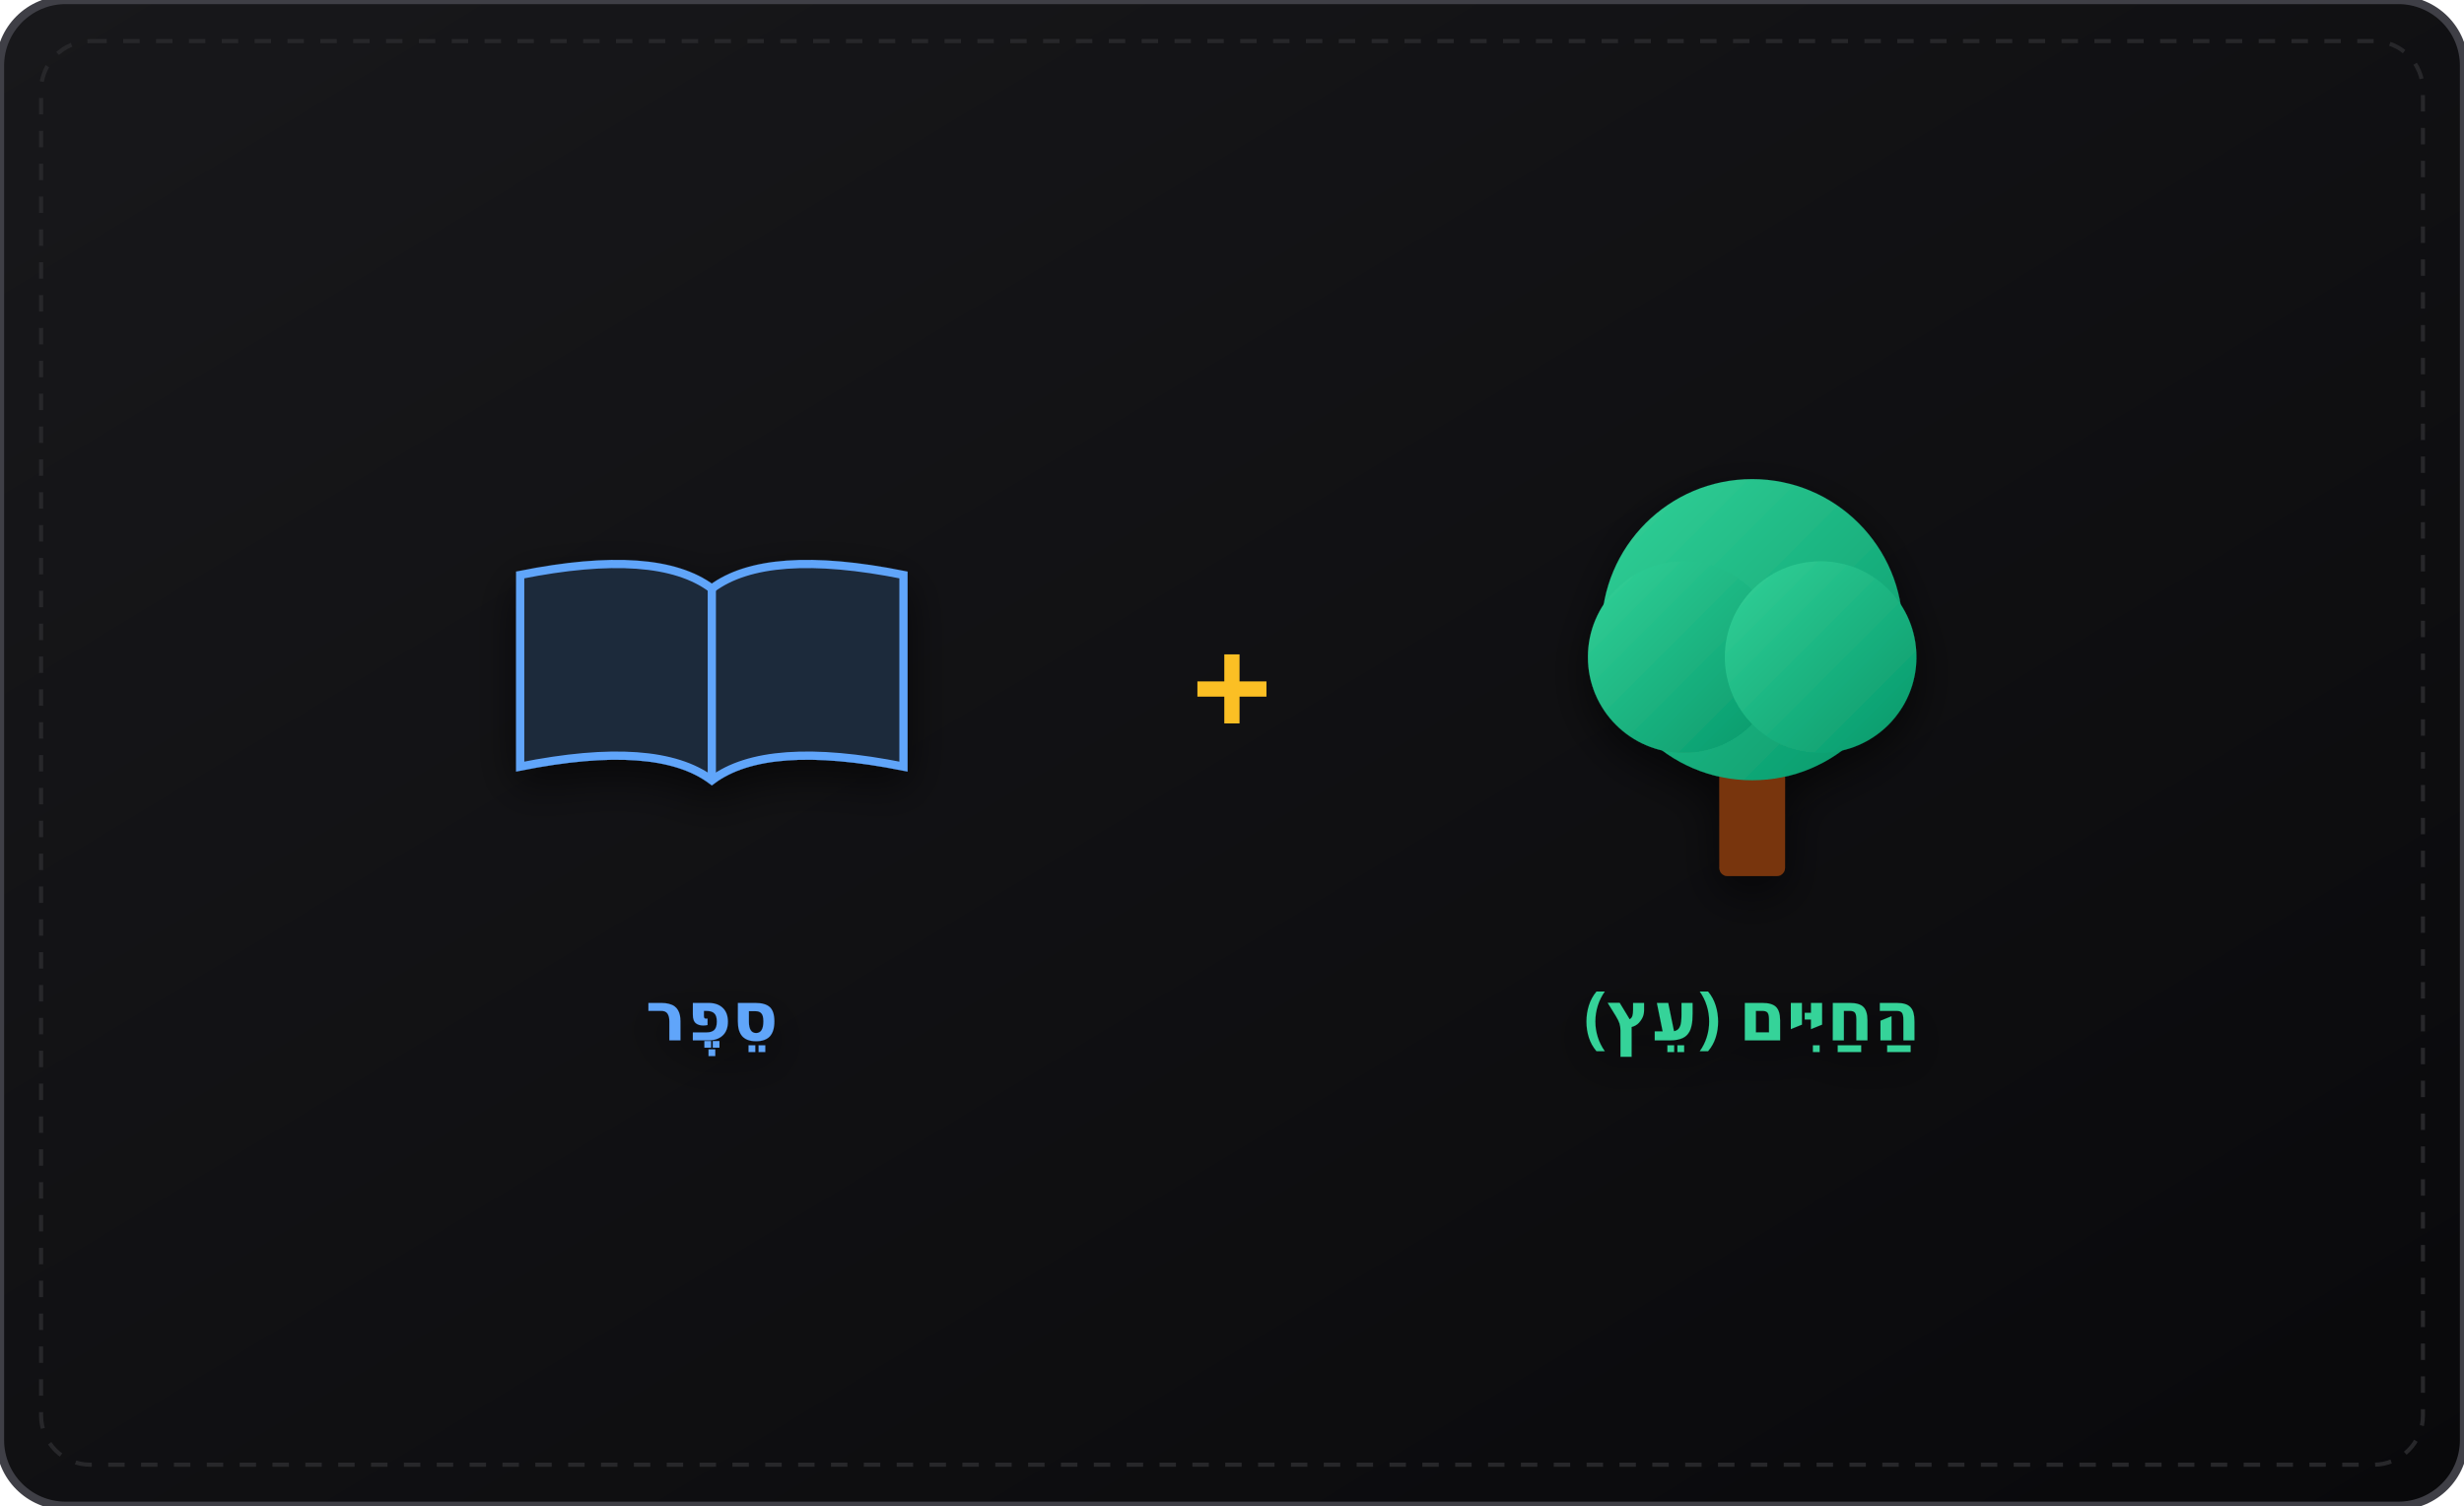
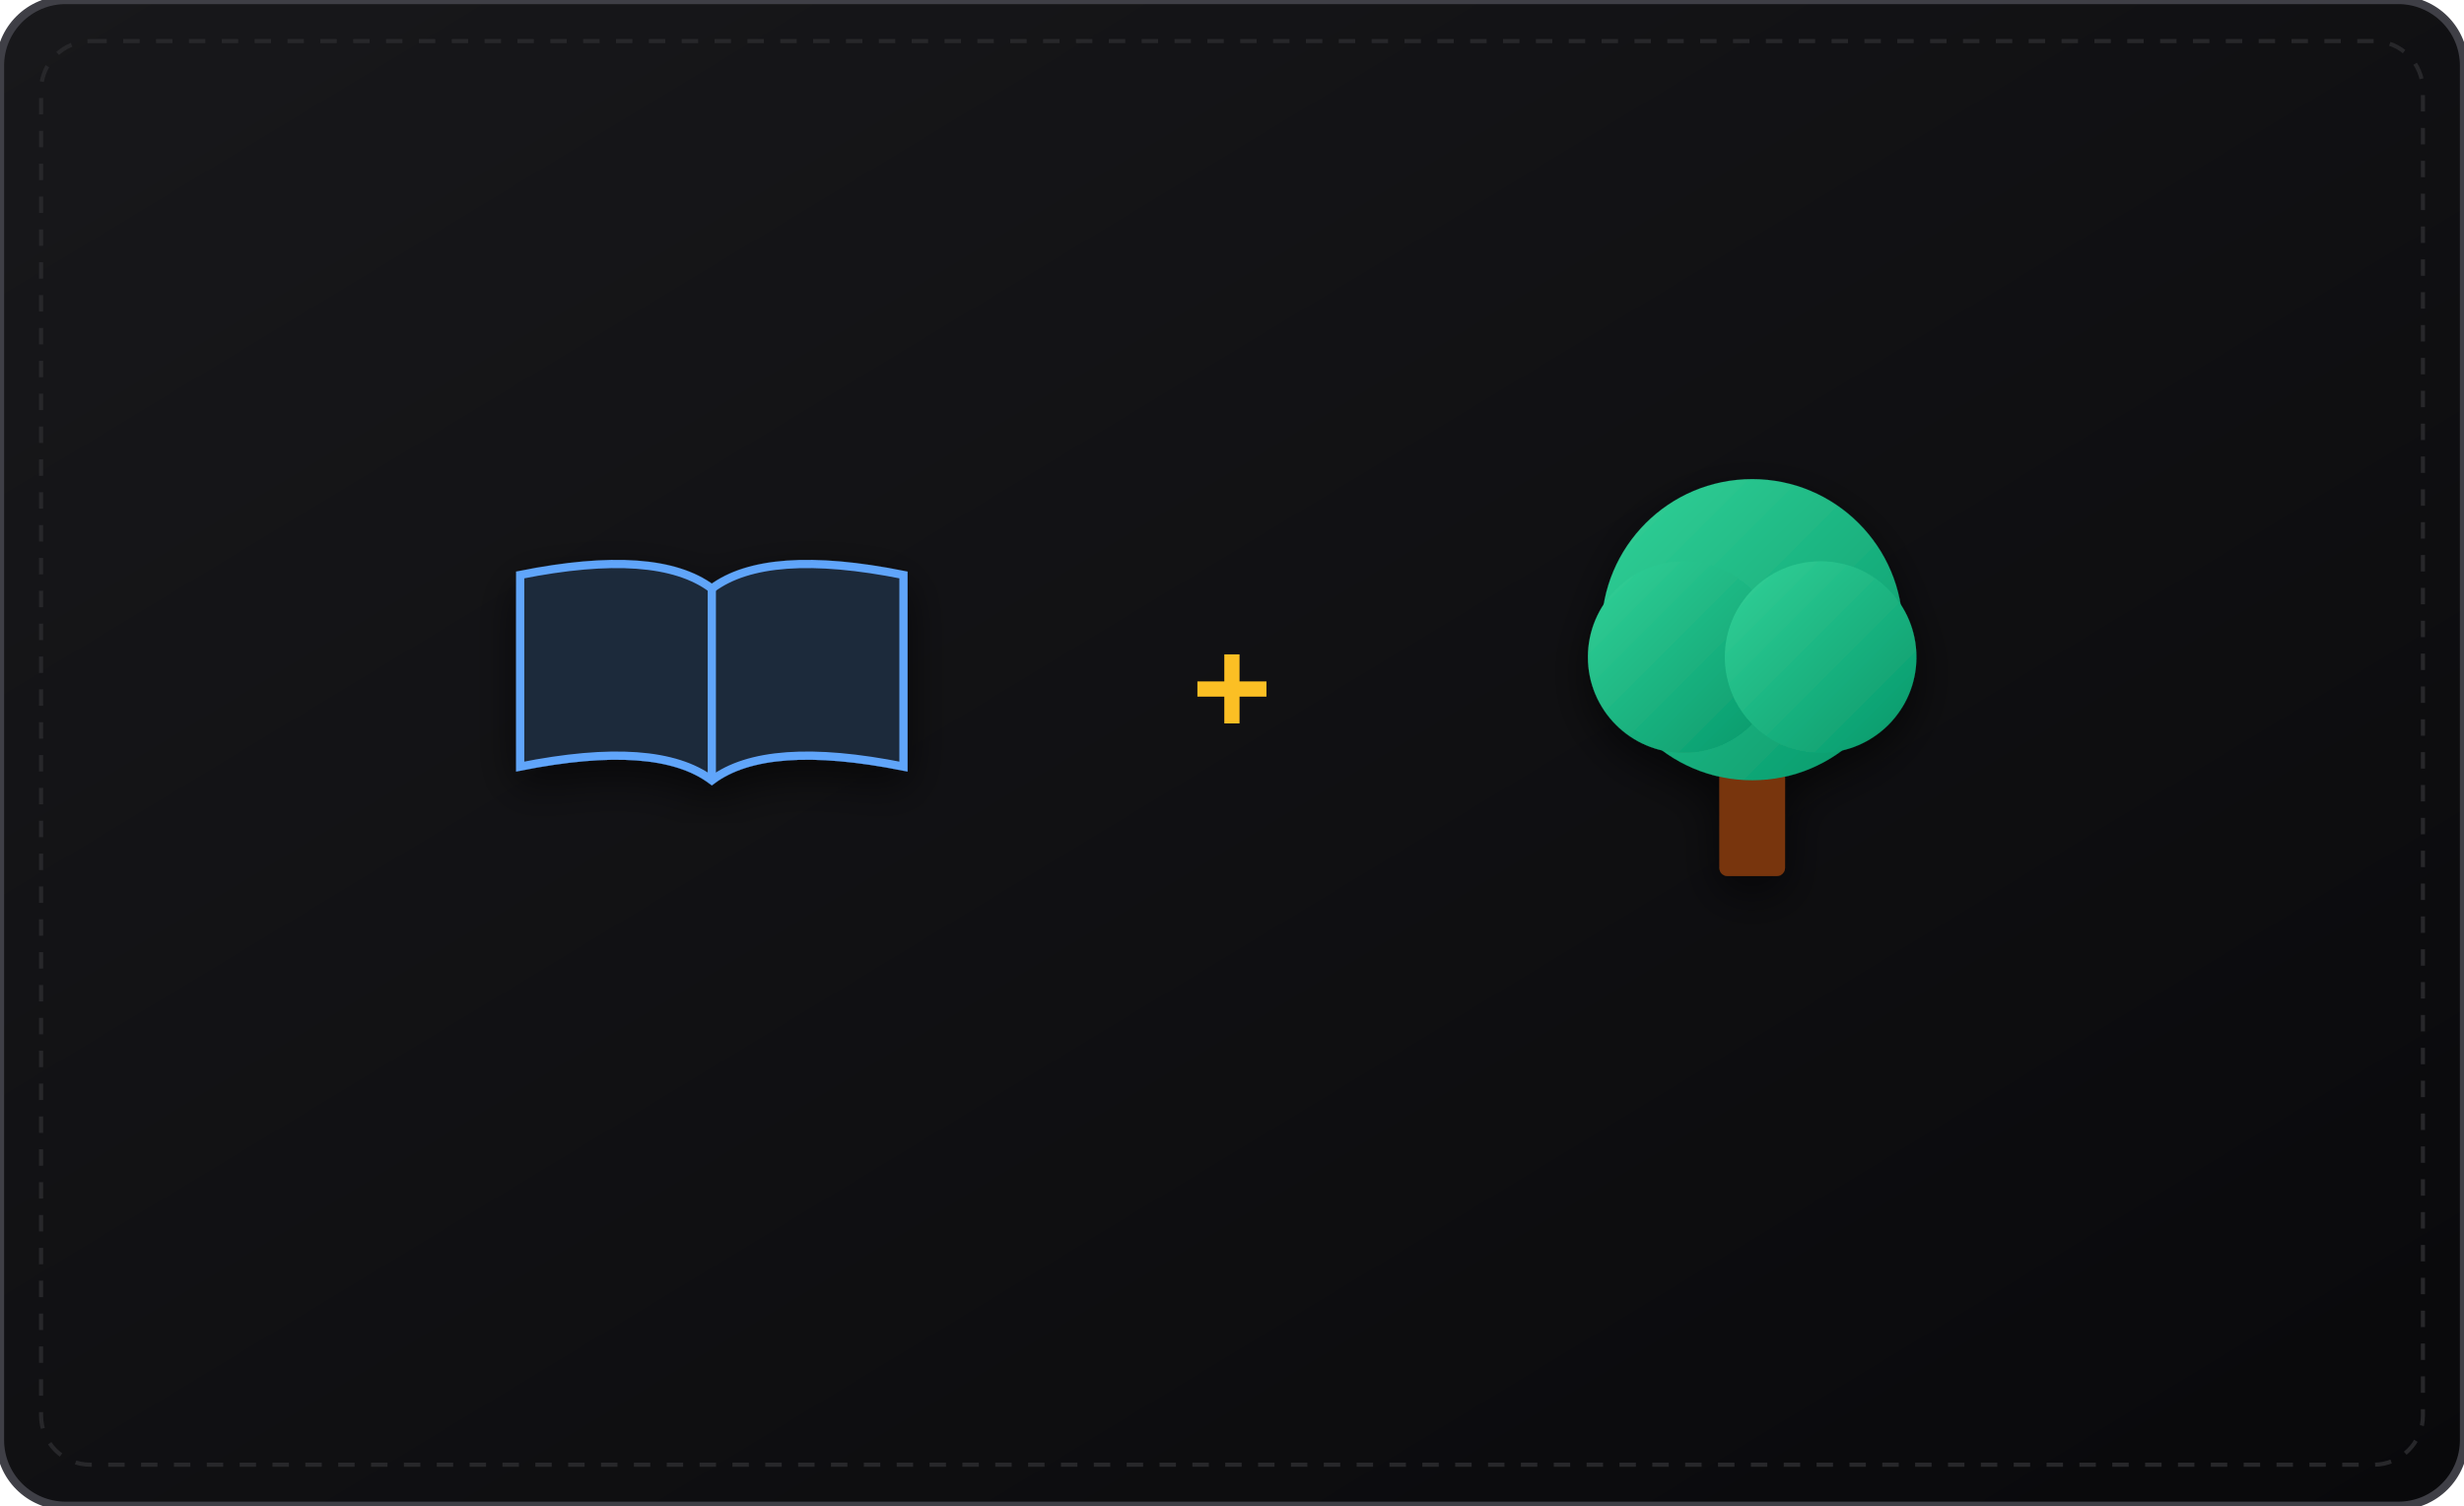
<svg xmlns="http://www.w3.org/2000/svg" viewBox="0 0 900 550" width="100%" height="100%" class="rebus-svg">
  <defs>
    <linearGradient id="bgGrad" x1="0%" y1="0%" x2="100%" y2="100%">
      <stop offset="0%" stop-color="#18181b" />
      <stop offset="100%" stop-color="#09090b" />
    </linearGradient>
    <linearGradient id="cardGrad" x1="0%" y1="0%" x2="0%" y2="100%">
      <stop offset="0%" stop-color="#27272a" />
      <stop offset="100%" stop-color="#18181b" />
    </linearGradient>
    <linearGradient id="goldGrad" x1="0%" y1="0%" x2="100%" y2="100%">
      <stop offset="0%" stop-color="#fbbf24" />
      <stop offset="100%" stop-color="#d97706" />
    </linearGradient>
    <linearGradient id="blueGrad" x1="0%" y1="0%" x2="100%" y2="100%">
      <stop offset="0%" stop-color="#60a5fa" />
      <stop offset="100%" stop-color="#2563eb" />
    </linearGradient>
    <linearGradient id="redGrad" x1="0%" y1="0%" x2="100%" y2="100%">
      <stop offset="0%" stop-color="#f87171" />
      <stop offset="100%" stop-color="#dc2626" />
    </linearGradient>
    <linearGradient id="greenGrad" x1="0%" y1="0%" x2="100%" y2="100%">
      <stop offset="0%" stop-color="#34d399" />
      <stop offset="100%" stop-color="#059669" />
    </linearGradient>
    <linearGradient id="purpleGrad" x1="0%" y1="0%" x2="100%" y2="100%">
      <stop offset="0%" stop-color="#c084fc" />
      <stop offset="100%" stop-color="#7e22ce" />
    </linearGradient>
    <filter id="shadow" x="-20%" y="-20%" width="140%" height="140%">
      <feDropShadow dx="0" dy="6" stdDeviation="8" flood-color="#000" flood-opacity="0.6" />
    </filter>
  </defs>
  <rect width="900" height="550" rx="24" fill="url(#bgGrad)" stroke="#3f3f46" stroke-width="3" />
  <rect x="15" y="15" width="870" height="520" rx="18" fill="none" stroke="#27272a" stroke-width="1.5" stroke-dasharray="6 6" />
  <g transform="translate(260, 250)" filter="url(#shadow)">
    <path d="M-70,30 Q-20,20 0,35 Q20,20 70,30 L70,-40 Q20,-50 0,-35 Q-20,-50 -70,-40 Z" fill="#1e293b" stroke="#60a5fa" stroke-width="3" />
    <line x1="0" y1="-35" x2="0" y2="35" stroke="#60a5fa" stroke-width="3" />
-     <text x="0" y="130" font-family="system-ui, sans-serif" font-size="25" font-weight="900" fill="#60a5fa" text-anchor="middle">סֵפֶר</text>
  </g>
  <text x="450" y="270" font-family="system-ui, sans-serif" font-size="52" font-weight="900" fill="#fbbf24" text-anchor="middle">+</text>
  <g transform="translate(640, 250)" filter="url(#shadow)">
    <rect x="-12" y="10" width="24" height="60" fill="#78350f" rx="3" />
    <circle cx="0" cy="-20" r="55" fill="url(#greenGrad)" />
    <circle cx="-25" cy="-10" r="35" fill="url(#greenGrad)" />
    <circle cx="25" cy="-10" r="35" fill="url(#greenGrad)" />
-     <text x="0" y="130" font-family="system-ui, sans-serif" font-size="25" font-weight="900" fill="#34d399" text-anchor="middle">הַחַיִּים (עֵץ)</text>
  </g>
</svg>
